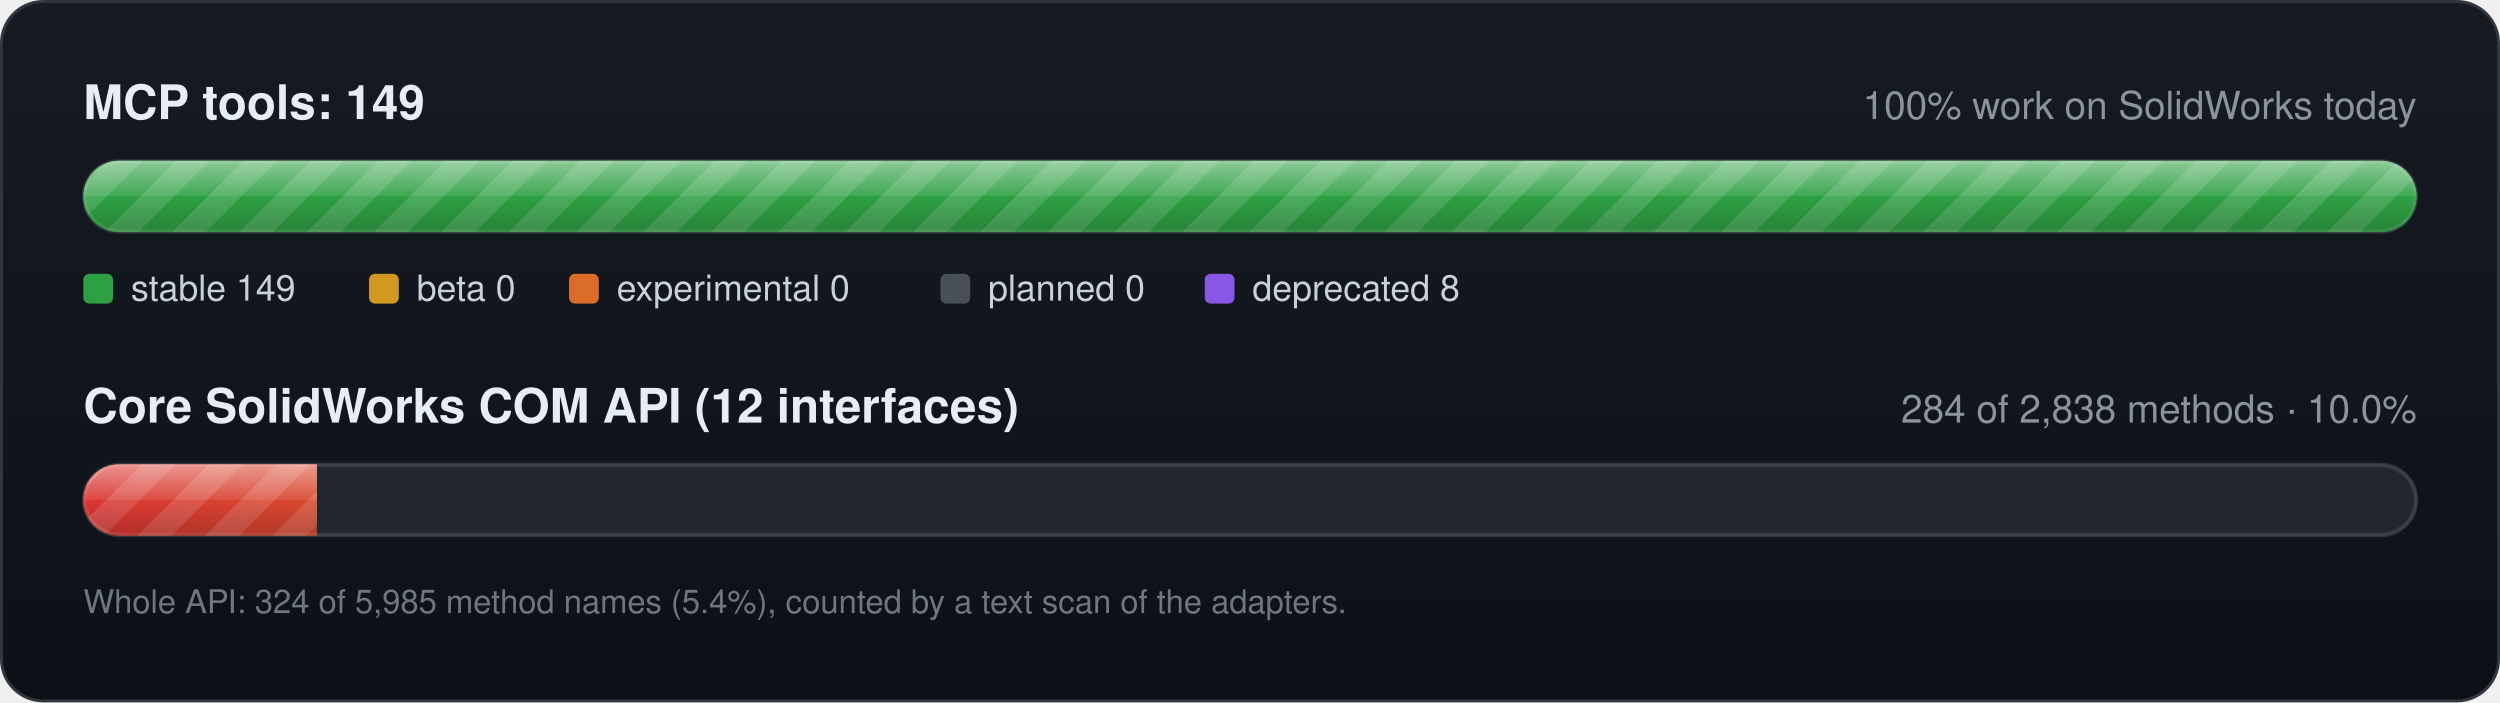
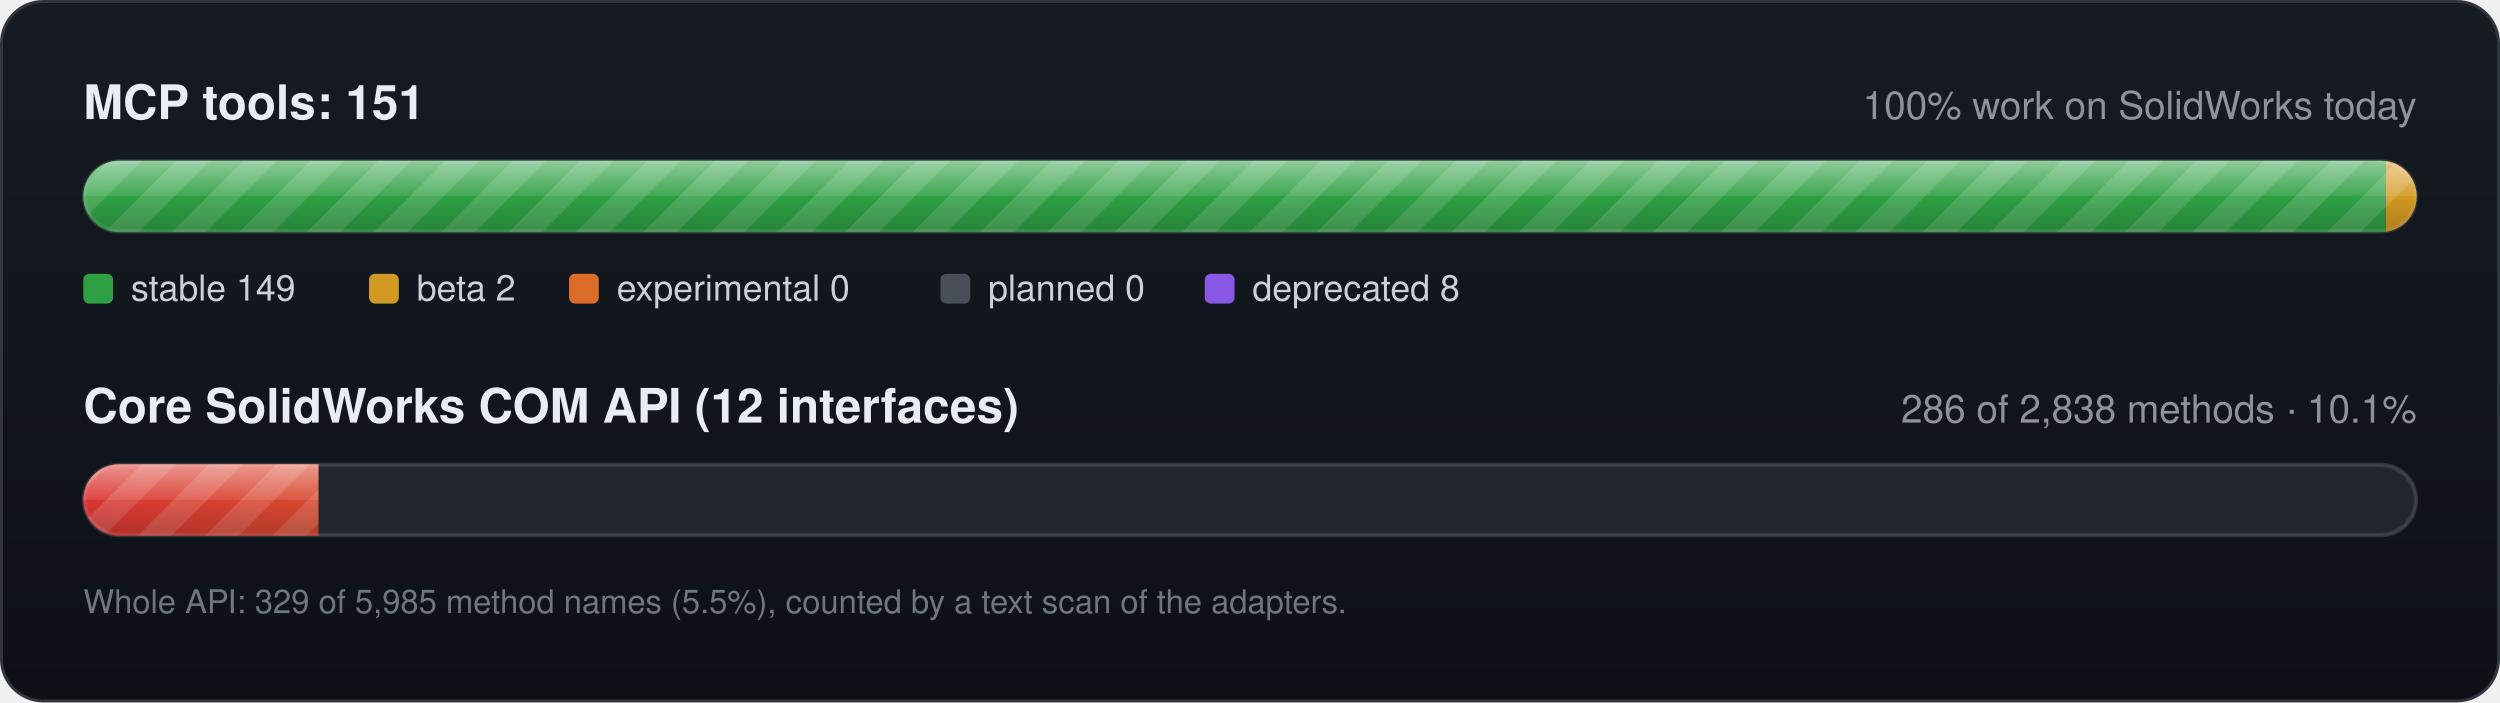
<svg xmlns="http://www.w3.org/2000/svg" width="840" height="236" viewBox="0 0 840 236" role="img" aria-label="Project progress">
  <defs>
    <linearGradient id="panel" x1="0" y1="0" x2="0" y2="1">
      <stop offset="0" stop-color="#161b22" />
      <stop offset="1" stop-color="#0d1117" />
    </linearGradient>
    <linearGradient id="gloss" x1="0" y1="0" x2="0" y2="1">
      <stop offset="0" stop-color="#fff" stop-opacity=".45" />
      <stop offset=".5" stop-color="#fff" stop-opacity=".08" />
      <stop offset=".5" stop-color="#000" stop-opacity="0" />
      <stop offset="1" stop-color="#000" stop-opacity=".18" />
    </linearGradient>
    <linearGradient id="heat" gradientUnits="userSpaceOnUse" x1="28" y1="0" x2="812" y2="0">
      <stop offset="0" stop-color="#da3633" />
      <stop offset=".5" stop-color="#d29922" />
      <stop offset="1" stop-color="#2ea043" />
    </linearGradient>
    <pattern id="stripes" width="16" height="16" patternUnits="userSpaceOnUse" patternTransform="rotate(45)">
      <rect width="8" height="16" fill="#fff" fill-opacity=".14" />
      <animateTransform attributeName="patternTransform" type="translate" additive="sum" from="0 0" to="16 0" dur="1.6s" repeatCount="indefinite" />
    </pattern>
    <clipPath id="track-tools">
      <rect x="28" y="54" width="784" height="24" rx="12.0" />
    </clipPath>
    <clipPath id="track-com">
      <rect x="28" y="156" width="784" height="24" rx="12.0" />
    </clipPath>
  </defs>
  <rect x=".5" y=".5" width="839" height="235" rx="14" fill="url(#panel)" stroke="#30363d" />
-   <text x="28" y="40" font-family="-apple-system,'Segoe UI',Helvetica,Arial,sans-serif" font-size="16" fill="#e6edf3" font-weight="600" text-anchor="start">MCP tools: 149</text>
+   <text x="28" y="40" font-family="-apple-system,'Segoe UI',Helvetica,Arial,sans-serif" font-size="16" fill="#e6edf3" font-weight="600" text-anchor="start">MCP tools: 151</text>
  <text x="812" y="40" font-family="-apple-system,'Segoe UI',Helvetica,Arial,sans-serif" font-size="13" fill="#8b949e" font-weight="400" text-anchor="end">100% work on SolidWorks today</text>
  <rect x="28" y="54" width="784" height="24" rx="12.0" fill="#21262d" stroke="#30363d" />
  <g clip-path="url(#track-tools)">
-     <rect x="28.0" y="54" width="784.0" height="24" fill="#2ea043" />
-     <rect x="812.0" y="54" width="0.0" height="24" fill="#d29922" />
+     <rect x="28.0" y="54" width="773.6" height="24" fill="#2ea043" />
+     <rect x="801.6" y="54" width="10.4" height="24" fill="#d29922" />
    <rect x="812.0" y="54" width="0.0" height="24" fill="#db6d28" />
    <rect x="28" y="54" width="784.0" height="24" fill="url(#stripes)" />
    <rect x="28" y="54" width="784.0" height="24" fill="url(#gloss)" />
  </g>
  <rect x="28.5" y="54.5" width="783" height="23" rx="12.0" fill="none" stroke="#fff" stroke-opacity=".08" />
  <rect x="28" y="92" width="10" height="10" rx="2" fill="#2ea043" />
  <text x="44" y="101" font-family="-apple-system,'Segoe UI',Helvetica,Arial,sans-serif" font-size="12" fill="#c9d1d9" font-weight="400" text-anchor="start">stable 149</text>
  <rect x="124" y="92" width="10" height="10" rx="2" fill="#d29922" />
-   <text x="140" y="101" font-family="-apple-system,'Segoe UI',Helvetica,Arial,sans-serif" font-size="12" fill="#c9d1d9" font-weight="400" text-anchor="start">beta 0</text>
+   <text x="140" y="101" font-family="-apple-system,'Segoe UI',Helvetica,Arial,sans-serif" font-size="12" fill="#c9d1d9" font-weight="400" text-anchor="start">beta 2</text>
  <rect x="191.2" y="92" width="10" height="10" rx="2" fill="#db6d28" />
  <text x="207.2" y="101" font-family="-apple-system,'Segoe UI',Helvetica,Arial,sans-serif" font-size="12" fill="#c9d1d9" font-weight="400" text-anchor="start">experimental 0</text>
  <rect x="316" y="92" width="10" height="10" rx="2" fill="#484f58" />
  <text x="332" y="101" font-family="-apple-system,'Segoe UI',Helvetica,Arial,sans-serif" font-size="12" fill="#c9d1d9" font-weight="400" text-anchor="start">planned 0</text>
  <rect x="404.8" y="92" width="10" height="10" rx="2" fill="#8957e5" />
  <text x="420.8" y="101" font-family="-apple-system,'Segoe UI',Helvetica,Arial,sans-serif" font-size="12" fill="#c9d1d9" font-weight="400" text-anchor="start">deprecated 8</text>
  <text x="28" y="142" font-family="-apple-system,'Segoe UI',Helvetica,Arial,sans-serif" font-size="16" fill="#e6edf3" font-weight="600" text-anchor="start">Core SolidWorks COM API (12 interfaces)</text>
-   <text x="812" y="142" font-family="-apple-system,'Segoe UI',Helvetica,Arial,sans-serif" font-size="13" fill="#8b949e" font-weight="400" text-anchor="end">284 of 2,838 methods · 10.0%</text>
+   <text x="812" y="142" font-family="-apple-system,'Segoe UI',Helvetica,Arial,sans-serif" font-size="13" fill="#8b949e" font-weight="400" text-anchor="end">286 of 2,838 methods · 10.1%</text>
  <rect x="28" y="156" width="784" height="24" rx="12.0" fill="#21262d" stroke="#30363d" />
  <g clip-path="url(#track-com)">
-     <rect x="28.0" y="156" width="78.5" height="24" fill="url(#heat)" />
-     <rect x="28" y="156" width="78.5" height="24" fill="url(#stripes)" />
-     <rect x="28" y="156" width="78.5" height="24" fill="url(#gloss)" />
+     <rect x="28.0" y="156" width="79.0" height="24" fill="url(#heat)" />
+     <rect x="28" y="156" width="79.0" height="24" fill="url(#stripes)" />
+     <rect x="28" y="156" width="79.0" height="24" fill="url(#gloss)" />
  </g>
  <rect x="28.5" y="156.5" width="783" height="23" rx="12.0" fill="none" stroke="#fff" stroke-opacity=".08" />
-   <text x="28" y="206" font-family="-apple-system,'Segoe UI',Helvetica,Arial,sans-serif" font-size="11" fill="#6e7681" font-weight="400" text-anchor="start">Whole API: 324 of 5,985 method names (5.4%), counted by a text scan of the adapters.</text>
+   <text x="28" y="206" font-family="-apple-system,'Segoe UI',Helvetica,Arial,sans-serif" font-size="11" fill="#6e7681" font-weight="400" text-anchor="start">Whole API: 329 of 5,985 method names (5.5%), counted by a text scan of the adapters.</text>
</svg>
